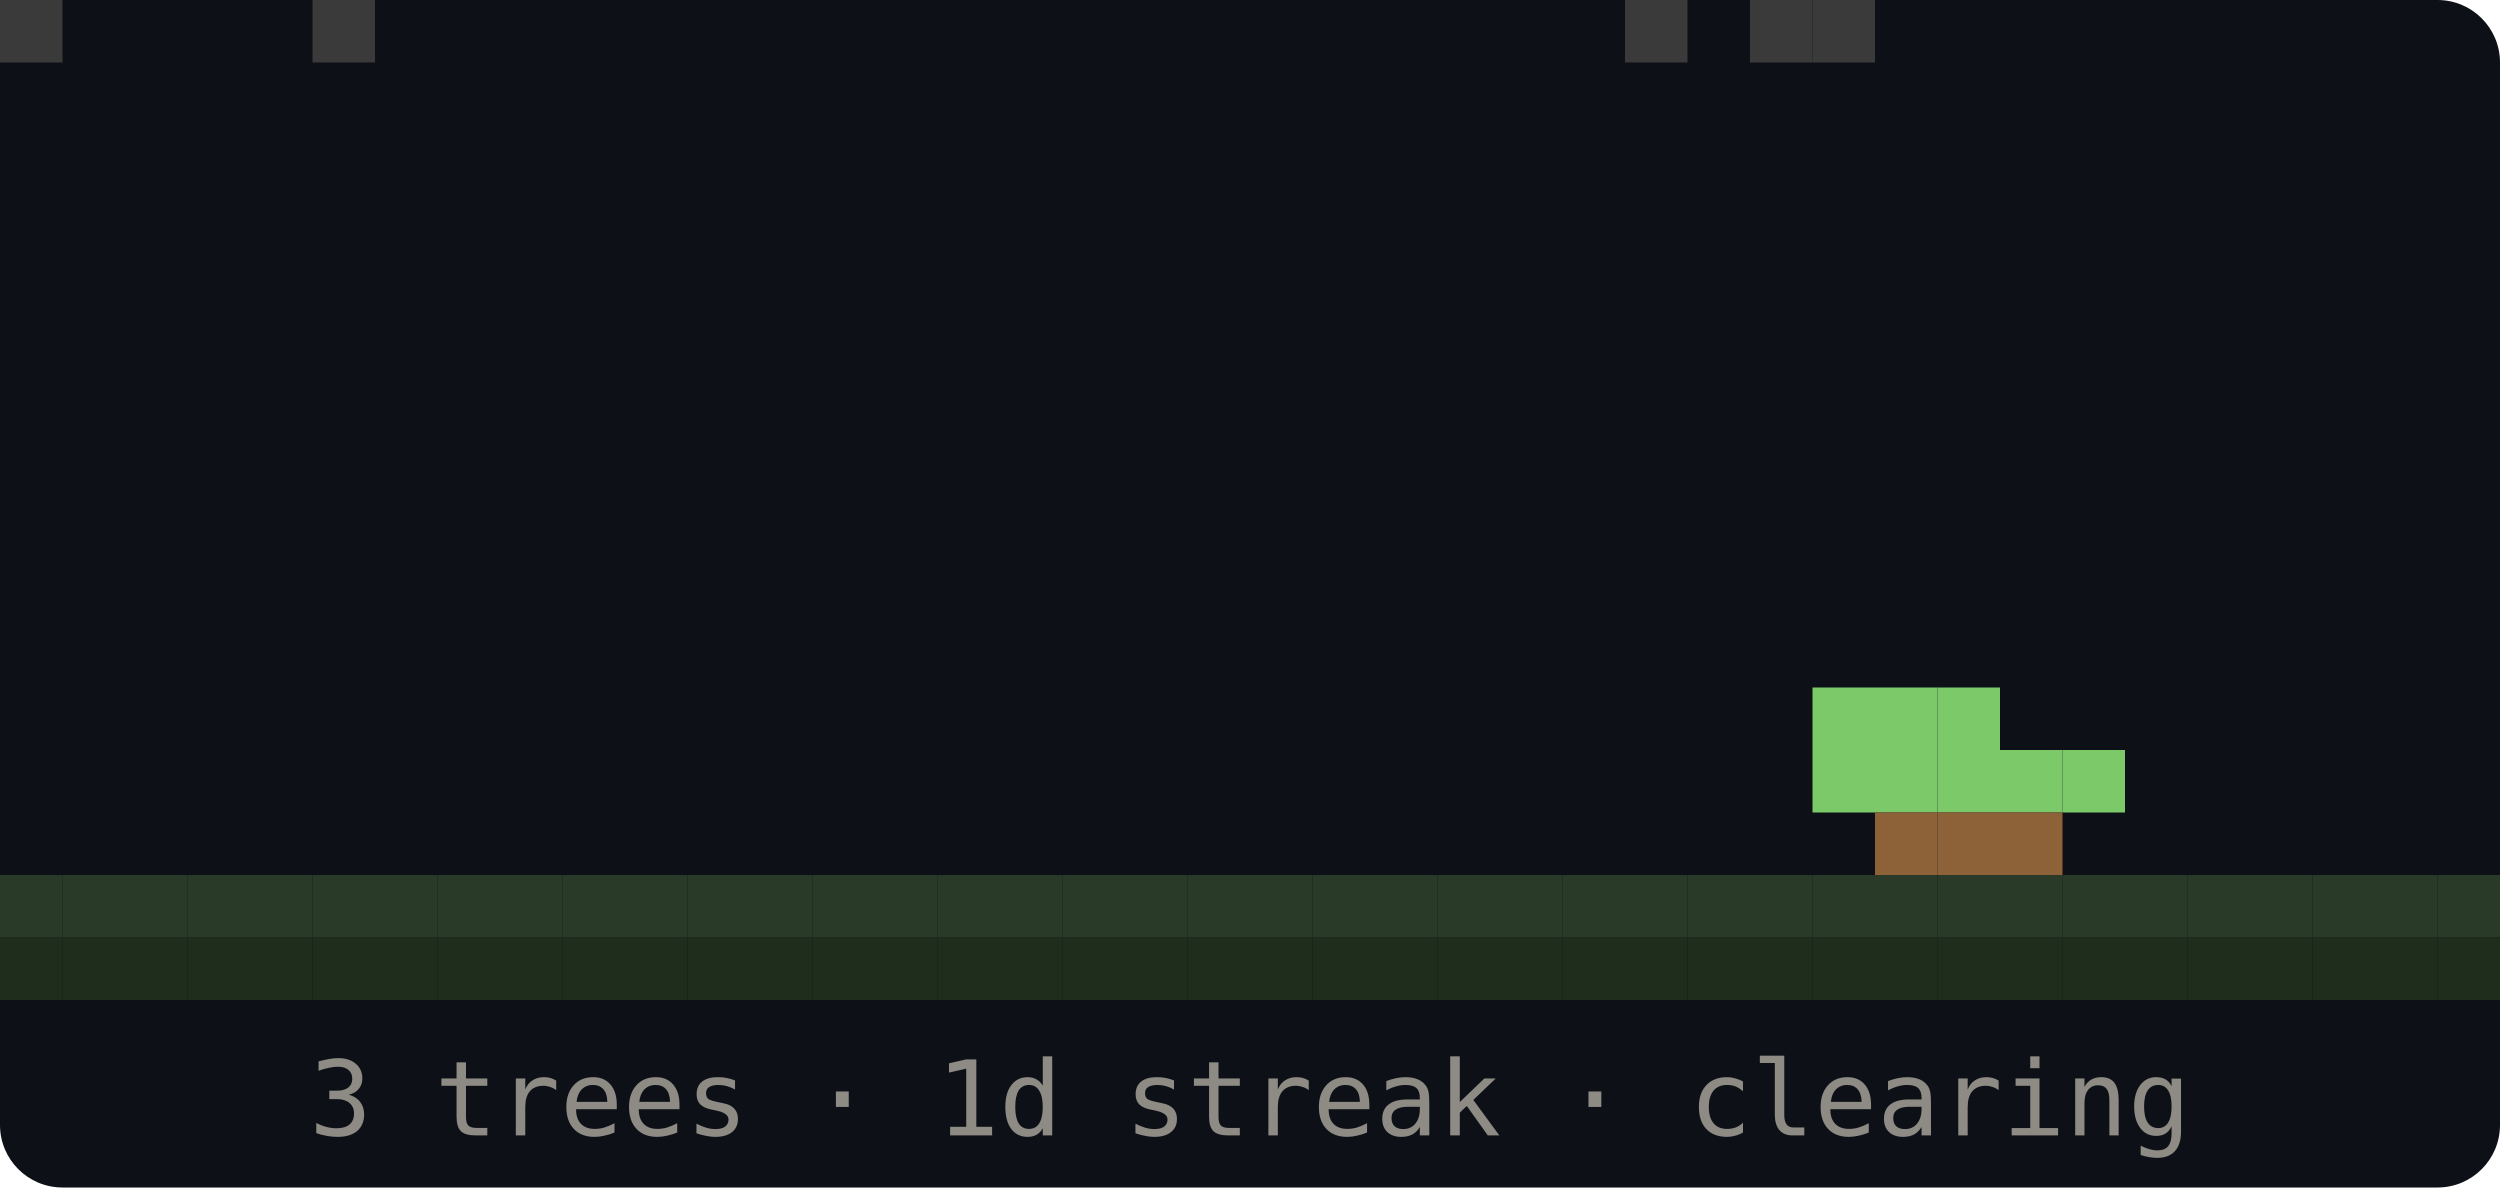
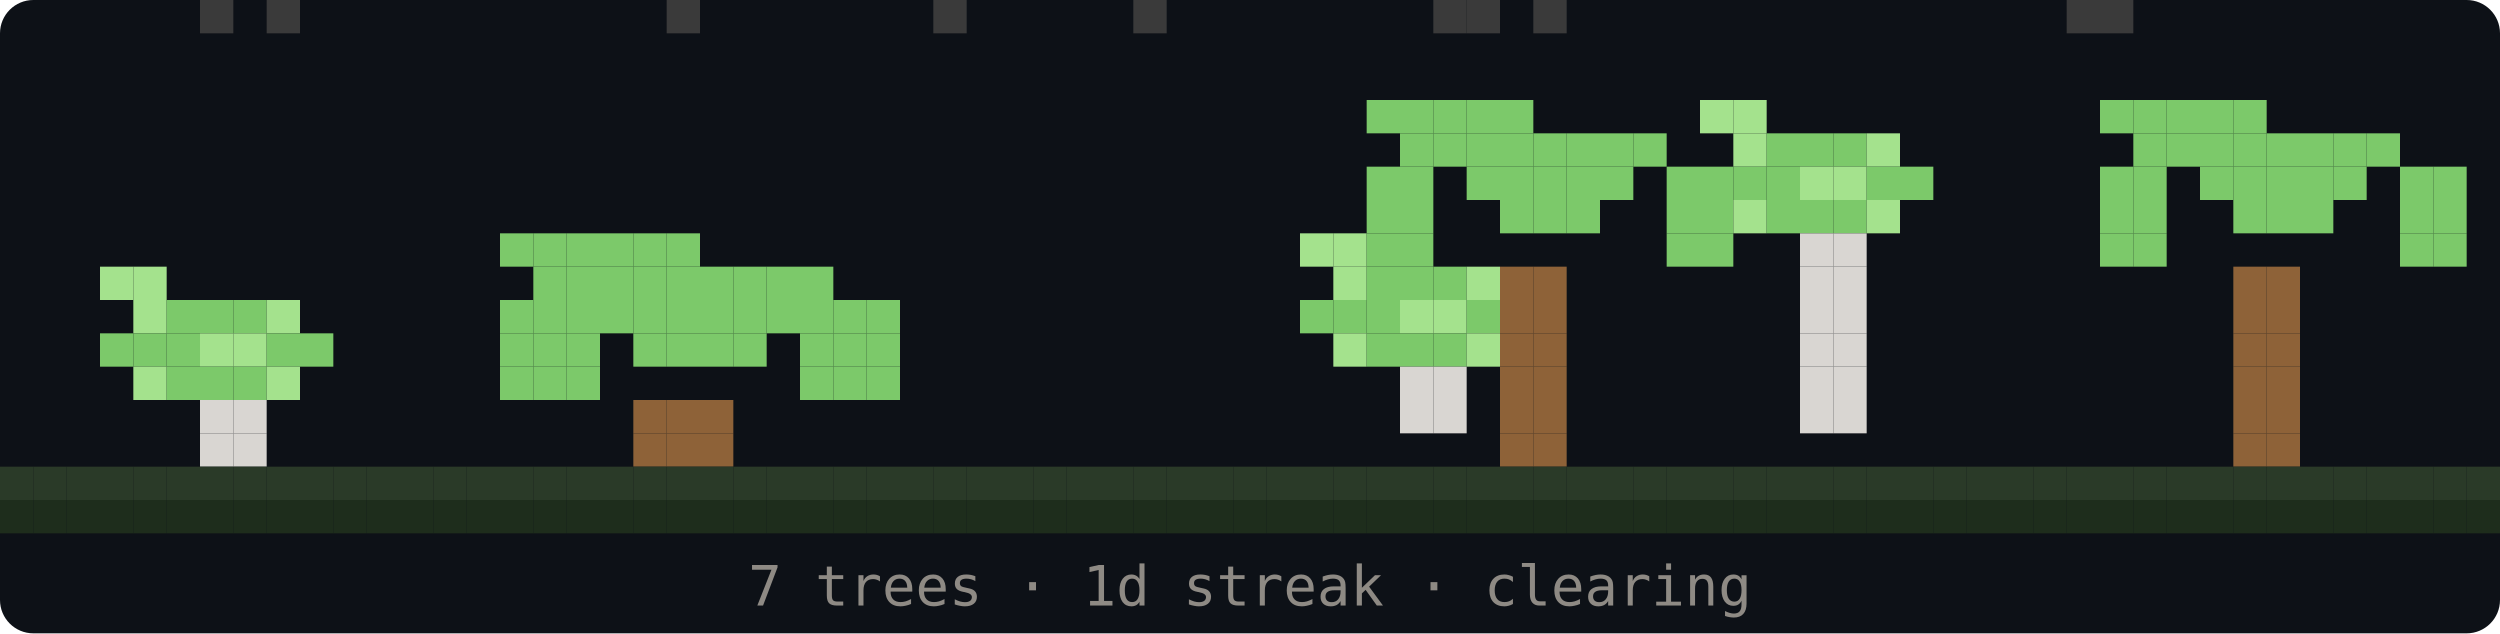
- <svg xmlns="http://www.w3.org/2000/svg" width="240" height="114" viewBox="0 0 240 114">
-   <rect width="240" height="114" fill="#0d1117" rx="6" />
-   <rect x="0" y="0" width="6" height="6" fill="#3a3a3a" />
-   <rect x="30" y="0" width="6" height="6" fill="#3a3a3a" />
-   <rect x="156" y="0" width="6" height="6" fill="#3a3a3a" />
+ <svg xmlns="http://www.w3.org/2000/svg" width="450" height="114" viewBox="0 0 450 114">
+   <rect width="450" height="114" fill="#0d1117" rx="6" />
+   <rect x="36" y="0" width="6" height="6" fill="#3a3a3a" />
+   <rect x="48" y="0" width="6" height="6" fill="#3a3a3a" />
+   <rect x="120" y="0" width="6" height="6" fill="#3a3a3a" />
  <rect x="168" y="0" width="6" height="6" fill="#3a3a3a" />
-   <rect x="174" y="0" width="6" height="6" fill="#3a3a3a" />
-   <rect x="174" y="66" width="6" height="6" fill="#7cc96a" />
-   <rect x="180" y="66" width="6" height="6" fill="#7cc96a" />
-   <rect x="186" y="66" width="6" height="6" fill="#7cc96a" />
-   <rect x="174" y="72" width="6" height="6" fill="#7cc96a" />
-   <rect x="180" y="72" width="6" height="6" fill="#7cc96a" />
-   <rect x="186" y="72" width="6" height="6" fill="#7cc96a" />
-   <rect x="192" y="72" width="6" height="6" fill="#7cc96a" />
-   <rect x="198" y="72" width="6" height="6" fill="#7cc96a" />
-   <rect x="180" y="78" width="6" height="6" fill="#8e6238" />
-   <rect x="186" y="78" width="6" height="6" fill="#8e6238" />
-   <rect x="192" y="78" width="6" height="6" fill="#8e6238" />
+   <rect x="204" y="0" width="6" height="6" fill="#3a3a3a" />
+   <rect x="258" y="0" width="6" height="6" fill="#3a3a3a" />
+   <rect x="264" y="0" width="6" height="6" fill="#3a3a3a" />
+   <rect x="276" y="0" width="6" height="6" fill="#3a3a3a" />
+   <rect x="372" y="0" width="6" height="6" fill="#3a3a3a" />
+   <rect x="378" y="0" width="6" height="6" fill="#3a3a3a" />
+   <rect x="246" y="18" width="6" height="6" fill="#7cc96a" />
+   <rect x="252" y="18" width="6" height="6" fill="#7cc96a" />
+   <rect x="258" y="18" width="6" height="6" fill="#7cc96a" />
+   <rect x="264" y="18" width="6" height="6" fill="#7cc96a" />
+   <rect x="270" y="18" width="6" height="6" fill="#7cc96a" />
+   <rect x="306" y="18" width="6" height="6" fill="#a4e28d" />
+   <rect x="312" y="18" width="6" height="6" fill="#a4e28d" />
+   <rect x="378" y="18" width="6" height="6" fill="#7cc96a" />
+   <rect x="384" y="18" width="6" height="6" fill="#7cc96a" />
+   <rect x="390" y="18" width="6" height="6" fill="#7cc96a" />
+   <rect x="396" y="18" width="6" height="6" fill="#7cc96a" />
+   <rect x="402" y="18" width="6" height="6" fill="#7cc96a" />
+   <rect x="252" y="24" width="6" height="6" fill="#7cc96a" />
+   <rect x="258" y="24" width="6" height="6" fill="#7cc96a" />
+   <rect x="264" y="24" width="6" height="6" fill="#7cc96a" />
+   <rect x="270" y="24" width="6" height="6" fill="#7cc96a" />
+   <rect x="276" y="24" width="6" height="6" fill="#7cc96a" />
+   <rect x="282" y="24" width="6" height="6" fill="#7cc96a" />
+   <rect x="288" y="24" width="6" height="6" fill="#7cc96a" />
+   <rect x="294" y="24" width="6" height="6" fill="#7cc96a" />
+   <rect x="312" y="24" width="6" height="6" fill="#a4e28d" />
+   <rect x="318" y="24" width="6" height="6" fill="#7cc96a" />
+   <rect x="324" y="24" width="6" height="6" fill="#7cc96a" />
+   <rect x="330" y="24" width="6" height="6" fill="#7cc96a" />
+   <rect x="336" y="24" width="6" height="6" fill="#a4e28d" />
+   <rect x="384" y="24" width="6" height="6" fill="#7cc96a" />
+   <rect x="390" y="24" width="6" height="6" fill="#7cc96a" />
+   <rect x="396" y="24" width="6" height="6" fill="#7cc96a" />
+   <rect x="402" y="24" width="6" height="6" fill="#7cc96a" />
+   <rect x="408" y="24" width="6" height="6" fill="#7cc96a" />
+   <rect x="414" y="24" width="6" height="6" fill="#7cc96a" />
+   <rect x="420" y="24" width="6" height="6" fill="#7cc96a" />
+   <rect x="426" y="24" width="6" height="6" fill="#7cc96a" />
+   <rect x="246" y="30" width="6" height="6" fill="#7cc96a" />
+   <rect x="252" y="30" width="6" height="6" fill="#7cc96a" />
+   <rect x="264" y="30" width="6" height="6" fill="#7cc96a" />
+   <rect x="270" y="30" width="6" height="6" fill="#7cc96a" />
+   <rect x="276" y="30" width="6" height="6" fill="#7cc96a" />
+   <rect x="282" y="30" width="6" height="6" fill="#7cc96a" />
+   <rect x="288" y="30" width="6" height="6" fill="#7cc96a" />
+   <rect x="300" y="30" width="6" height="6" fill="#7cc96a" />
+   <rect x="306" y="30" width="6" height="6" fill="#7cc96a" />
+   <rect x="312" y="30" width="6" height="6" fill="#7cc96a" />
+   <rect x="318" y="30" width="6" height="6" fill="#7cc96a" />
+   <rect x="324" y="30" width="6" height="6" fill="#a4e28d" />
+   <rect x="330" y="30" width="6" height="6" fill="#a4e28d" />
+   <rect x="336" y="30" width="6" height="6" fill="#7cc96a" />
+   <rect x="342" y="30" width="6" height="6" fill="#7cc96a" />
+   <rect x="378" y="30" width="6" height="6" fill="#7cc96a" />
+   <rect x="384" y="30" width="6" height="6" fill="#7cc96a" />
+   <rect x="396" y="30" width="6" height="6" fill="#7cc96a" />
+   <rect x="402" y="30" width="6" height="6" fill="#7cc96a" />
+   <rect x="408" y="30" width="6" height="6" fill="#7cc96a" />
+   <rect x="414" y="30" width="6" height="6" fill="#7cc96a" />
+   <rect x="420" y="30" width="6" height="6" fill="#7cc96a" />
+   <rect x="432" y="30" width="6" height="6" fill="#7cc96a" />
+   <rect x="438" y="30" width="6" height="6" fill="#7cc96a" />
+   <rect x="246" y="36" width="6" height="6" fill="#7cc96a" />
+   <rect x="252" y="36" width="6" height="6" fill="#7cc96a" />
+   <rect x="270" y="36" width="6" height="6" fill="#7cc96a" />
+   <rect x="276" y="36" width="6" height="6" fill="#7cc96a" />
+   <rect x="282" y="36" width="6" height="6" fill="#7cc96a" />
+   <rect x="300" y="36" width="6" height="6" fill="#7cc96a" />
+   <rect x="306" y="36" width="6" height="6" fill="#7cc96a" />
+   <rect x="312" y="36" width="6" height="6" fill="#a4e28d" />
+   <rect x="318" y="36" width="6" height="6" fill="#7cc96a" />
+   <rect x="324" y="36" width="6" height="6" fill="#7cc96a" />
+   <rect x="330" y="36" width="6" height="6" fill="#7cc96a" />
+   <rect x="336" y="36" width="6" height="6" fill="#a4e28d" />
+   <rect x="378" y="36" width="6" height="6" fill="#7cc96a" />
+   <rect x="384" y="36" width="6" height="6" fill="#7cc96a" />
+   <rect x="402" y="36" width="6" height="6" fill="#7cc96a" />
+   <rect x="408" y="36" width="6" height="6" fill="#7cc96a" />
+   <rect x="414" y="36" width="6" height="6" fill="#7cc96a" />
+   <rect x="432" y="36" width="6" height="6" fill="#7cc96a" />
+   <rect x="438" y="36" width="6" height="6" fill="#7cc96a" />
+   <rect x="90" y="42" width="6" height="6" fill="#7cc96a" />
+   <rect x="96" y="42" width="6" height="6" fill="#7cc96a" />
+   <rect x="102" y="42" width="6" height="6" fill="#7cc96a" />
+   <rect x="108" y="42" width="6" height="6" fill="#7cc96a" />
+   <rect x="114" y="42" width="6" height="6" fill="#7cc96a" />
+   <rect x="120" y="42" width="6" height="6" fill="#7cc96a" />
+   <rect x="234" y="42" width="6" height="6" fill="#a4e28d" />
+   <rect x="240" y="42" width="6" height="6" fill="#a4e28d" />
+   <rect x="246" y="42" width="6" height="6" fill="#7cc96a" />
+   <rect x="252" y="42" width="6" height="6" fill="#7cc96a" />
+   <rect x="300" y="42" width="6" height="6" fill="#7cc96a" />
+   <rect x="306" y="42" width="6" height="6" fill="#7cc96a" />
+   <rect x="324" y="42" width="6" height="6" fill="#d9d6d2" />
+   <rect x="330" y="42" width="6" height="6" fill="#d9d6d2" />
+   <rect x="378" y="42" width="6" height="6" fill="#7cc96a" />
+   <rect x="384" y="42" width="6" height="6" fill="#7cc96a" />
+   <rect x="432" y="42" width="6" height="6" fill="#7cc96a" />
+   <rect x="438" y="42" width="6" height="6" fill="#7cc96a" />
+   <rect x="18" y="48" width="6" height="6" fill="#a4e28d" />
+   <rect x="24" y="48" width="6" height="6" fill="#a4e28d" />
+   <rect x="96" y="48" width="6" height="6" fill="#7cc96a" />
+   <rect x="102" y="48" width="6" height="6" fill="#7cc96a" />
+   <rect x="108" y="48" width="6" height="6" fill="#7cc96a" />
+   <rect x="114" y="48" width="6" height="6" fill="#7cc96a" />
+   <rect x="120" y="48" width="6" height="6" fill="#7cc96a" />
+   <rect x="126" y="48" width="6" height="6" fill="#7cc96a" />
+   <rect x="132" y="48" width="6" height="6" fill="#7cc96a" />
+   <rect x="138" y="48" width="6" height="6" fill="#7cc96a" />
+   <rect x="144" y="48" width="6" height="6" fill="#7cc96a" />
+   <rect x="240" y="48" width="6" height="6" fill="#a4e28d" />
+   <rect x="246" y="48" width="6" height="6" fill="#7cc96a" />
+   <rect x="252" y="48" width="6" height="6" fill="#7cc96a" />
+   <rect x="258" y="48" width="6" height="6" fill="#7cc96a" />
+   <rect x="264" y="48" width="6" height="6" fill="#a4e28d" />
+   <rect x="270" y="48" width="6" height="6" fill="#8e6238" />
+   <rect x="276" y="48" width="6" height="6" fill="#8e6238" />
+   <rect x="324" y="48" width="6" height="6" fill="#d9d6d2" />
+   <rect x="330" y="48" width="6" height="6" fill="#d9d6d2" />
+   <rect x="402" y="48" width="6" height="6" fill="#8e6238" />
+   <rect x="408" y="48" width="6" height="6" fill="#8e6238" />
+   <rect x="24" y="54" width="6" height="6" fill="#a4e28d" />
+   <rect x="30" y="54" width="6" height="6" fill="#7cc96a" />
+   <rect x="36" y="54" width="6" height="6" fill="#7cc96a" />
+   <rect x="42" y="54" width="6" height="6" fill="#7cc96a" />
+   <rect x="48" y="54" width="6" height="6" fill="#a4e28d" />
+   <rect x="90" y="54" width="6" height="6" fill="#7cc96a" />
+   <rect x="96" y="54" width="6" height="6" fill="#7cc96a" />
+   <rect x="102" y="54" width="6" height="6" fill="#7cc96a" />
+   <rect x="108" y="54" width="6" height="6" fill="#7cc96a" />
+   <rect x="114" y="54" width="6" height="6" fill="#7cc96a" />
+   <rect x="120" y="54" width="6" height="6" fill="#7cc96a" />
+   <rect x="126" y="54" width="6" height="6" fill="#7cc96a" />
+   <rect x="132" y="54" width="6" height="6" fill="#7cc96a" />
+   <rect x="138" y="54" width="6" height="6" fill="#7cc96a" />
+   <rect x="144" y="54" width="6" height="6" fill="#7cc96a" />
+   <rect x="150" y="54" width="6" height="6" fill="#7cc96a" />
+   <rect x="156" y="54" width="6" height="6" fill="#7cc96a" />
+   <rect x="234" y="54" width="6" height="6" fill="#7cc96a" />
+   <rect x="240" y="54" width="6" height="6" fill="#7cc96a" />
+   <rect x="246" y="54" width="6" height="6" fill="#7cc96a" />
+   <rect x="252" y="54" width="6" height="6" fill="#a4e28d" />
+   <rect x="258" y="54" width="6" height="6" fill="#a4e28d" />
+   <rect x="264" y="54" width="6" height="6" fill="#7cc96a" />
+   <rect x="270" y="54" width="6" height="6" fill="#8e6238" />
+   <rect x="276" y="54" width="6" height="6" fill="#8e6238" />
+   <rect x="324" y="54" width="6" height="6" fill="#d9d6d2" />
+   <rect x="330" y="54" width="6" height="6" fill="#d9d6d2" />
+   <rect x="402" y="54" width="6" height="6" fill="#8e6238" />
+   <rect x="408" y="54" width="6" height="6" fill="#8e6238" />
+   <rect x="18" y="60" width="6" height="6" fill="#7cc96a" />
+   <rect x="24" y="60" width="6" height="6" fill="#7cc96a" />
+   <rect x="30" y="60" width="6" height="6" fill="#7cc96a" />
+   <rect x="36" y="60" width="6" height="6" fill="#a4e28d" />
+   <rect x="42" y="60" width="6" height="6" fill="#a4e28d" />
+   <rect x="48" y="60" width="6" height="6" fill="#7cc96a" />
+   <rect x="54" y="60" width="6" height="6" fill="#7cc96a" />
+   <rect x="90" y="60" width="6" height="6" fill="#7cc96a" />
+   <rect x="96" y="60" width="6" height="6" fill="#7cc96a" />
+   <rect x="102" y="60" width="6" height="6" fill="#7cc96a" />
+   <rect x="114" y="60" width="6" height="6" fill="#7cc96a" />
+   <rect x="120" y="60" width="6" height="6" fill="#7cc96a" />
+   <rect x="126" y="60" width="6" height="6" fill="#7cc96a" />
+   <rect x="132" y="60" width="6" height="6" fill="#7cc96a" />
+   <rect x="144" y="60" width="6" height="6" fill="#7cc96a" />
+   <rect x="150" y="60" width="6" height="6" fill="#7cc96a" />
+   <rect x="156" y="60" width="6" height="6" fill="#7cc96a" />
+   <rect x="240" y="60" width="6" height="6" fill="#a4e28d" />
+   <rect x="246" y="60" width="6" height="6" fill="#7cc96a" />
+   <rect x="252" y="60" width="6" height="6" fill="#7cc96a" />
+   <rect x="258" y="60" width="6" height="6" fill="#7cc96a" />
+   <rect x="264" y="60" width="6" height="6" fill="#a4e28d" />
+   <rect x="270" y="60" width="6" height="6" fill="#8e6238" />
+   <rect x="276" y="60" width="6" height="6" fill="#8e6238" />
+   <rect x="324" y="60" width="6" height="6" fill="#d9d6d2" />
+   <rect x="330" y="60" width="6" height="6" fill="#d9d6d2" />
+   <rect x="402" y="60" width="6" height="6" fill="#8e6238" />
+   <rect x="408" y="60" width="6" height="6" fill="#8e6238" />
+   <rect x="24" y="66" width="6" height="6" fill="#a4e28d" />
+   <rect x="30" y="66" width="6" height="6" fill="#7cc96a" />
+   <rect x="36" y="66" width="6" height="6" fill="#7cc96a" />
+   <rect x="42" y="66" width="6" height="6" fill="#7cc96a" />
+   <rect x="48" y="66" width="6" height="6" fill="#a4e28d" />
+   <rect x="90" y="66" width="6" height="6" fill="#7cc96a" />
+   <rect x="96" y="66" width="6" height="6" fill="#7cc96a" />
+   <rect x="102" y="66" width="6" height="6" fill="#7cc96a" />
+   <rect x="144" y="66" width="6" height="6" fill="#7cc96a" />
+   <rect x="150" y="66" width="6" height="6" fill="#7cc96a" />
+   <rect x="156" y="66" width="6" height="6" fill="#7cc96a" />
+   <rect x="252" y="66" width="6" height="6" fill="#d9d6d2" />
+   <rect x="258" y="66" width="6" height="6" fill="#d9d6d2" />
+   <rect x="270" y="66" width="6" height="6" fill="#8e6238" />
+   <rect x="276" y="66" width="6" height="6" fill="#8e6238" />
+   <rect x="324" y="66" width="6" height="6" fill="#d9d6d2" />
+   <rect x="330" y="66" width="6" height="6" fill="#d9d6d2" />
+   <rect x="402" y="66" width="6" height="6" fill="#8e6238" />
+   <rect x="408" y="66" width="6" height="6" fill="#8e6238" />
+   <rect x="36" y="72" width="6" height="6" fill="#d9d6d2" />
+   <rect x="42" y="72" width="6" height="6" fill="#d9d6d2" />
+   <rect x="114" y="72" width="6" height="6" fill="#8e6238" />
+   <rect x="120" y="72" width="6" height="6" fill="#8e6238" />
+   <rect x="126" y="72" width="6" height="6" fill="#8e6238" />
+   <rect x="252" y="72" width="6" height="6" fill="#d9d6d2" />
+   <rect x="258" y="72" width="6" height="6" fill="#d9d6d2" />
+   <rect x="270" y="72" width="6" height="6" fill="#8e6238" />
+   <rect x="276" y="72" width="6" height="6" fill="#8e6238" />
+   <rect x="324" y="72" width="6" height="6" fill="#d9d6d2" />
+   <rect x="330" y="72" width="6" height="6" fill="#d9d6d2" />
+   <rect x="402" y="72" width="6" height="6" fill="#8e6238" />
+   <rect x="408" y="72" width="6" height="6" fill="#8e6238" />
+   <rect x="36" y="78" width="6" height="6" fill="#d9d6d2" />
+   <rect x="42" y="78" width="6" height="6" fill="#d9d6d2" />
+   <rect x="114" y="78" width="6" height="6" fill="#8e6238" />
+   <rect x="120" y="78" width="6" height="6" fill="#8e6238" />
+   <rect x="126" y="78" width="6" height="6" fill="#8e6238" />
+   <rect x="270" y="78" width="6" height="6" fill="#8e6238" />
+   <rect x="276" y="78" width="6" height="6" fill="#8e6238" />
+   <rect x="402" y="78" width="6" height="6" fill="#8e6238" />
+   <rect x="408" y="78" width="6" height="6" fill="#8e6238" />
  <rect x="0" y="84" width="6" height="6" fill="#2a3a28" />
  <rect x="6" y="84" width="6" height="6" fill="#2a3a28" />
  <rect x="12" y="84" width="6" height="6" fill="#2a3a28" />
  <rect x="18" y="84" width="6" height="6" fill="#2a3a28" />
  <rect x="24" y="84" width="6" height="6" fill="#2a3a28" />
  <rect x="30" y="84" width="6" height="6" fill="#2a3a28" />
  <rect x="36" y="84" width="6" height="6" fill="#2a3a28" />
  <rect x="42" y="84" width="6" height="6" fill="#2a3a28" />
  <rect x="48" y="84" width="6" height="6" fill="#2a3a28" />
  <rect x="54" y="84" width="6" height="6" fill="#2a3a28" />
  <rect x="60" y="84" width="6" height="6" fill="#2a3a28" />
  <rect x="66" y="84" width="6" height="6" fill="#2a3a28" />
  <rect x="72" y="84" width="6" height="6" fill="#2a3a28" />
  <rect x="78" y="84" width="6" height="6" fill="#2a3a28" />
  <rect x="84" y="84" width="6" height="6" fill="#2a3a28" />
  <rect x="90" y="84" width="6" height="6" fill="#2a3a28" />
  <rect x="96" y="84" width="6" height="6" fill="#2a3a28" />
  <rect x="102" y="84" width="6" height="6" fill="#2a3a28" />
  <rect x="108" y="84" width="6" height="6" fill="#2a3a28" />
  <rect x="114" y="84" width="6" height="6" fill="#2a3a28" />
  <rect x="120" y="84" width="6" height="6" fill="#2a3a28" />
  <rect x="126" y="84" width="6" height="6" fill="#2a3a28" />
  <rect x="132" y="84" width="6" height="6" fill="#2a3a28" />
  <rect x="138" y="84" width="6" height="6" fill="#2a3a28" />
  <rect x="144" y="84" width="6" height="6" fill="#2a3a28" />
  <rect x="150" y="84" width="6" height="6" fill="#2a3a28" />
  <rect x="156" y="84" width="6" height="6" fill="#2a3a28" />
  <rect x="162" y="84" width="6" height="6" fill="#2a3a28" />
  <rect x="168" y="84" width="6" height="6" fill="#2a3a28" />
  <rect x="174" y="84" width="6" height="6" fill="#2a3a28" />
  <rect x="180" y="84" width="6" height="6" fill="#2a3a28" />
  <rect x="186" y="84" width="6" height="6" fill="#2a3a28" />
  <rect x="192" y="84" width="6" height="6" fill="#2a3a28" />
  <rect x="198" y="84" width="6" height="6" fill="#2a3a28" />
  <rect x="204" y="84" width="6" height="6" fill="#2a3a28" />
  <rect x="210" y="84" width="6" height="6" fill="#2a3a28" />
  <rect x="216" y="84" width="6" height="6" fill="#2a3a28" />
  <rect x="222" y="84" width="6" height="6" fill="#2a3a28" />
  <rect x="228" y="84" width="6" height="6" fill="#2a3a28" />
  <rect x="234" y="84" width="6" height="6" fill="#2a3a28" />
+   <rect x="240" y="84" width="6" height="6" fill="#2a3a28" />
+   <rect x="246" y="84" width="6" height="6" fill="#2a3a28" />
+   <rect x="252" y="84" width="6" height="6" fill="#2a3a28" />
+   <rect x="258" y="84" width="6" height="6" fill="#2a3a28" />
+   <rect x="264" y="84" width="6" height="6" fill="#2a3a28" />
+   <rect x="270" y="84" width="6" height="6" fill="#2a3a28" />
+   <rect x="276" y="84" width="6" height="6" fill="#2a3a28" />
+   <rect x="282" y="84" width="6" height="6" fill="#2a3a28" />
+   <rect x="288" y="84" width="6" height="6" fill="#2a3a28" />
+   <rect x="294" y="84" width="6" height="6" fill="#2a3a28" />
+   <rect x="300" y="84" width="6" height="6" fill="#2a3a28" />
+   <rect x="306" y="84" width="6" height="6" fill="#2a3a28" />
+   <rect x="312" y="84" width="6" height="6" fill="#2a3a28" />
+   <rect x="318" y="84" width="6" height="6" fill="#2a3a28" />
+   <rect x="324" y="84" width="6" height="6" fill="#2a3a28" />
+   <rect x="330" y="84" width="6" height="6" fill="#2a3a28" />
+   <rect x="336" y="84" width="6" height="6" fill="#2a3a28" />
+   <rect x="342" y="84" width="6" height="6" fill="#2a3a28" />
+   <rect x="348" y="84" width="6" height="6" fill="#2a3a28" />
+   <rect x="354" y="84" width="6" height="6" fill="#2a3a28" />
+   <rect x="360" y="84" width="6" height="6" fill="#2a3a28" />
+   <rect x="366" y="84" width="6" height="6" fill="#2a3a28" />
+   <rect x="372" y="84" width="6" height="6" fill="#2a3a28" />
+   <rect x="378" y="84" width="6" height="6" fill="#2a3a28" />
+   <rect x="384" y="84" width="6" height="6" fill="#2a3a28" />
+   <rect x="390" y="84" width="6" height="6" fill="#2a3a28" />
+   <rect x="396" y="84" width="6" height="6" fill="#2a3a28" />
+   <rect x="402" y="84" width="6" height="6" fill="#2a3a28" />
+   <rect x="408" y="84" width="6" height="6" fill="#2a3a28" />
+   <rect x="414" y="84" width="6" height="6" fill="#2a3a28" />
+   <rect x="420" y="84" width="6" height="6" fill="#2a3a28" />
+   <rect x="426" y="84" width="6" height="6" fill="#2a3a28" />
+   <rect x="432" y="84" width="6" height="6" fill="#2a3a28" />
+   <rect x="438" y="84" width="6" height="6" fill="#2a3a28" />
+   <rect x="444" y="84" width="6" height="6" fill="#2a3a28" />
  <rect x="0" y="90" width="6" height="6" fill="#1e2d1c" />
  <rect x="6" y="90" width="6" height="6" fill="#1e2d1c" />
  <rect x="12" y="90" width="6" height="6" fill="#1e2d1c" />
  <rect x="18" y="90" width="6" height="6" fill="#1e2d1c" />
  <rect x="24" y="90" width="6" height="6" fill="#1e2d1c" />
  <rect x="30" y="90" width="6" height="6" fill="#1e2d1c" />
  <rect x="36" y="90" width="6" height="6" fill="#1e2d1c" />
  <rect x="42" y="90" width="6" height="6" fill="#1e2d1c" />
  <rect x="48" y="90" width="6" height="6" fill="#1e2d1c" />
  <rect x="54" y="90" width="6" height="6" fill="#1e2d1c" />
  <rect x="60" y="90" width="6" height="6" fill="#1e2d1c" />
  <rect x="66" y="90" width="6" height="6" fill="#1e2d1c" />
  <rect x="72" y="90" width="6" height="6" fill="#1e2d1c" />
  <rect x="78" y="90" width="6" height="6" fill="#1e2d1c" />
  <rect x="84" y="90" width="6" height="6" fill="#1e2d1c" />
  <rect x="90" y="90" width="6" height="6" fill="#1e2d1c" />
  <rect x="96" y="90" width="6" height="6" fill="#1e2d1c" />
  <rect x="102" y="90" width="6" height="6" fill="#1e2d1c" />
  <rect x="108" y="90" width="6" height="6" fill="#1e2d1c" />
  <rect x="114" y="90" width="6" height="6" fill="#1e2d1c" />
  <rect x="120" y="90" width="6" height="6" fill="#1e2d1c" />
  <rect x="126" y="90" width="6" height="6" fill="#1e2d1c" />
  <rect x="132" y="90" width="6" height="6" fill="#1e2d1c" />
  <rect x="138" y="90" width="6" height="6" fill="#1e2d1c" />
  <rect x="144" y="90" width="6" height="6" fill="#1e2d1c" />
  <rect x="150" y="90" width="6" height="6" fill="#1e2d1c" />
  <rect x="156" y="90" width="6" height="6" fill="#1e2d1c" />
  <rect x="162" y="90" width="6" height="6" fill="#1e2d1c" />
  <rect x="168" y="90" width="6" height="6" fill="#1e2d1c" />
  <rect x="174" y="90" width="6" height="6" fill="#1e2d1c" />
  <rect x="180" y="90" width="6" height="6" fill="#1e2d1c" />
  <rect x="186" y="90" width="6" height="6" fill="#1e2d1c" />
  <rect x="192" y="90" width="6" height="6" fill="#1e2d1c" />
  <rect x="198" y="90" width="6" height="6" fill="#1e2d1c" />
  <rect x="204" y="90" width="6" height="6" fill="#1e2d1c" />
  <rect x="210" y="90" width="6" height="6" fill="#1e2d1c" />
  <rect x="216" y="90" width="6" height="6" fill="#1e2d1c" />
  <rect x="222" y="90" width="6" height="6" fill="#1e2d1c" />
  <rect x="228" y="90" width="6" height="6" fill="#1e2d1c" />
  <rect x="234" y="90" width="6" height="6" fill="#1e2d1c" />
-   <text x="120" y="109" text-anchor="middle" fill="#8e8a84" font-family="monospace" font-size="10">3 trees · 1d streak · clearing</text>
+   <rect x="240" y="90" width="6" height="6" fill="#1e2d1c" />
+   <rect x="246" y="90" width="6" height="6" fill="#1e2d1c" />
+   <rect x="252" y="90" width="6" height="6" fill="#1e2d1c" />
+   <rect x="258" y="90" width="6" height="6" fill="#1e2d1c" />
+   <rect x="264" y="90" width="6" height="6" fill="#1e2d1c" />
+   <rect x="270" y="90" width="6" height="6" fill="#1e2d1c" />
+   <rect x="276" y="90" width="6" height="6" fill="#1e2d1c" />
+   <rect x="282" y="90" width="6" height="6" fill="#1e2d1c" />
+   <rect x="288" y="90" width="6" height="6" fill="#1e2d1c" />
+   <rect x="294" y="90" width="6" height="6" fill="#1e2d1c" />
+   <rect x="300" y="90" width="6" height="6" fill="#1e2d1c" />
+   <rect x="306" y="90" width="6" height="6" fill="#1e2d1c" />
+   <rect x="312" y="90" width="6" height="6" fill="#1e2d1c" />
+   <rect x="318" y="90" width="6" height="6" fill="#1e2d1c" />
+   <rect x="324" y="90" width="6" height="6" fill="#1e2d1c" />
+   <rect x="330" y="90" width="6" height="6" fill="#1e2d1c" />
+   <rect x="336" y="90" width="6" height="6" fill="#1e2d1c" />
+   <rect x="342" y="90" width="6" height="6" fill="#1e2d1c" />
+   <rect x="348" y="90" width="6" height="6" fill="#1e2d1c" />
+   <rect x="354" y="90" width="6" height="6" fill="#1e2d1c" />
+   <rect x="360" y="90" width="6" height="6" fill="#1e2d1c" />
+   <rect x="366" y="90" width="6" height="6" fill="#1e2d1c" />
+   <rect x="372" y="90" width="6" height="6" fill="#1e2d1c" />
+   <rect x="378" y="90" width="6" height="6" fill="#1e2d1c" />
+   <rect x="384" y="90" width="6" height="6" fill="#1e2d1c" />
+   <rect x="390" y="90" width="6" height="6" fill="#1e2d1c" />
+   <rect x="396" y="90" width="6" height="6" fill="#1e2d1c" />
+   <rect x="402" y="90" width="6" height="6" fill="#1e2d1c" />
+   <rect x="408" y="90" width="6" height="6" fill="#1e2d1c" />
+   <rect x="414" y="90" width="6" height="6" fill="#1e2d1c" />
+   <rect x="420" y="90" width="6" height="6" fill="#1e2d1c" />
+   <rect x="426" y="90" width="6" height="6" fill="#1e2d1c" />
+   <rect x="432" y="90" width="6" height="6" fill="#1e2d1c" />
+   <rect x="438" y="90" width="6" height="6" fill="#1e2d1c" />
+   <rect x="444" y="90" width="6" height="6" fill="#1e2d1c" />
+   <text x="225" y="109" text-anchor="middle" fill="#8e8a84" font-family="monospace" font-size="10">7 trees · 1d streak · clearing</text>
</svg>
